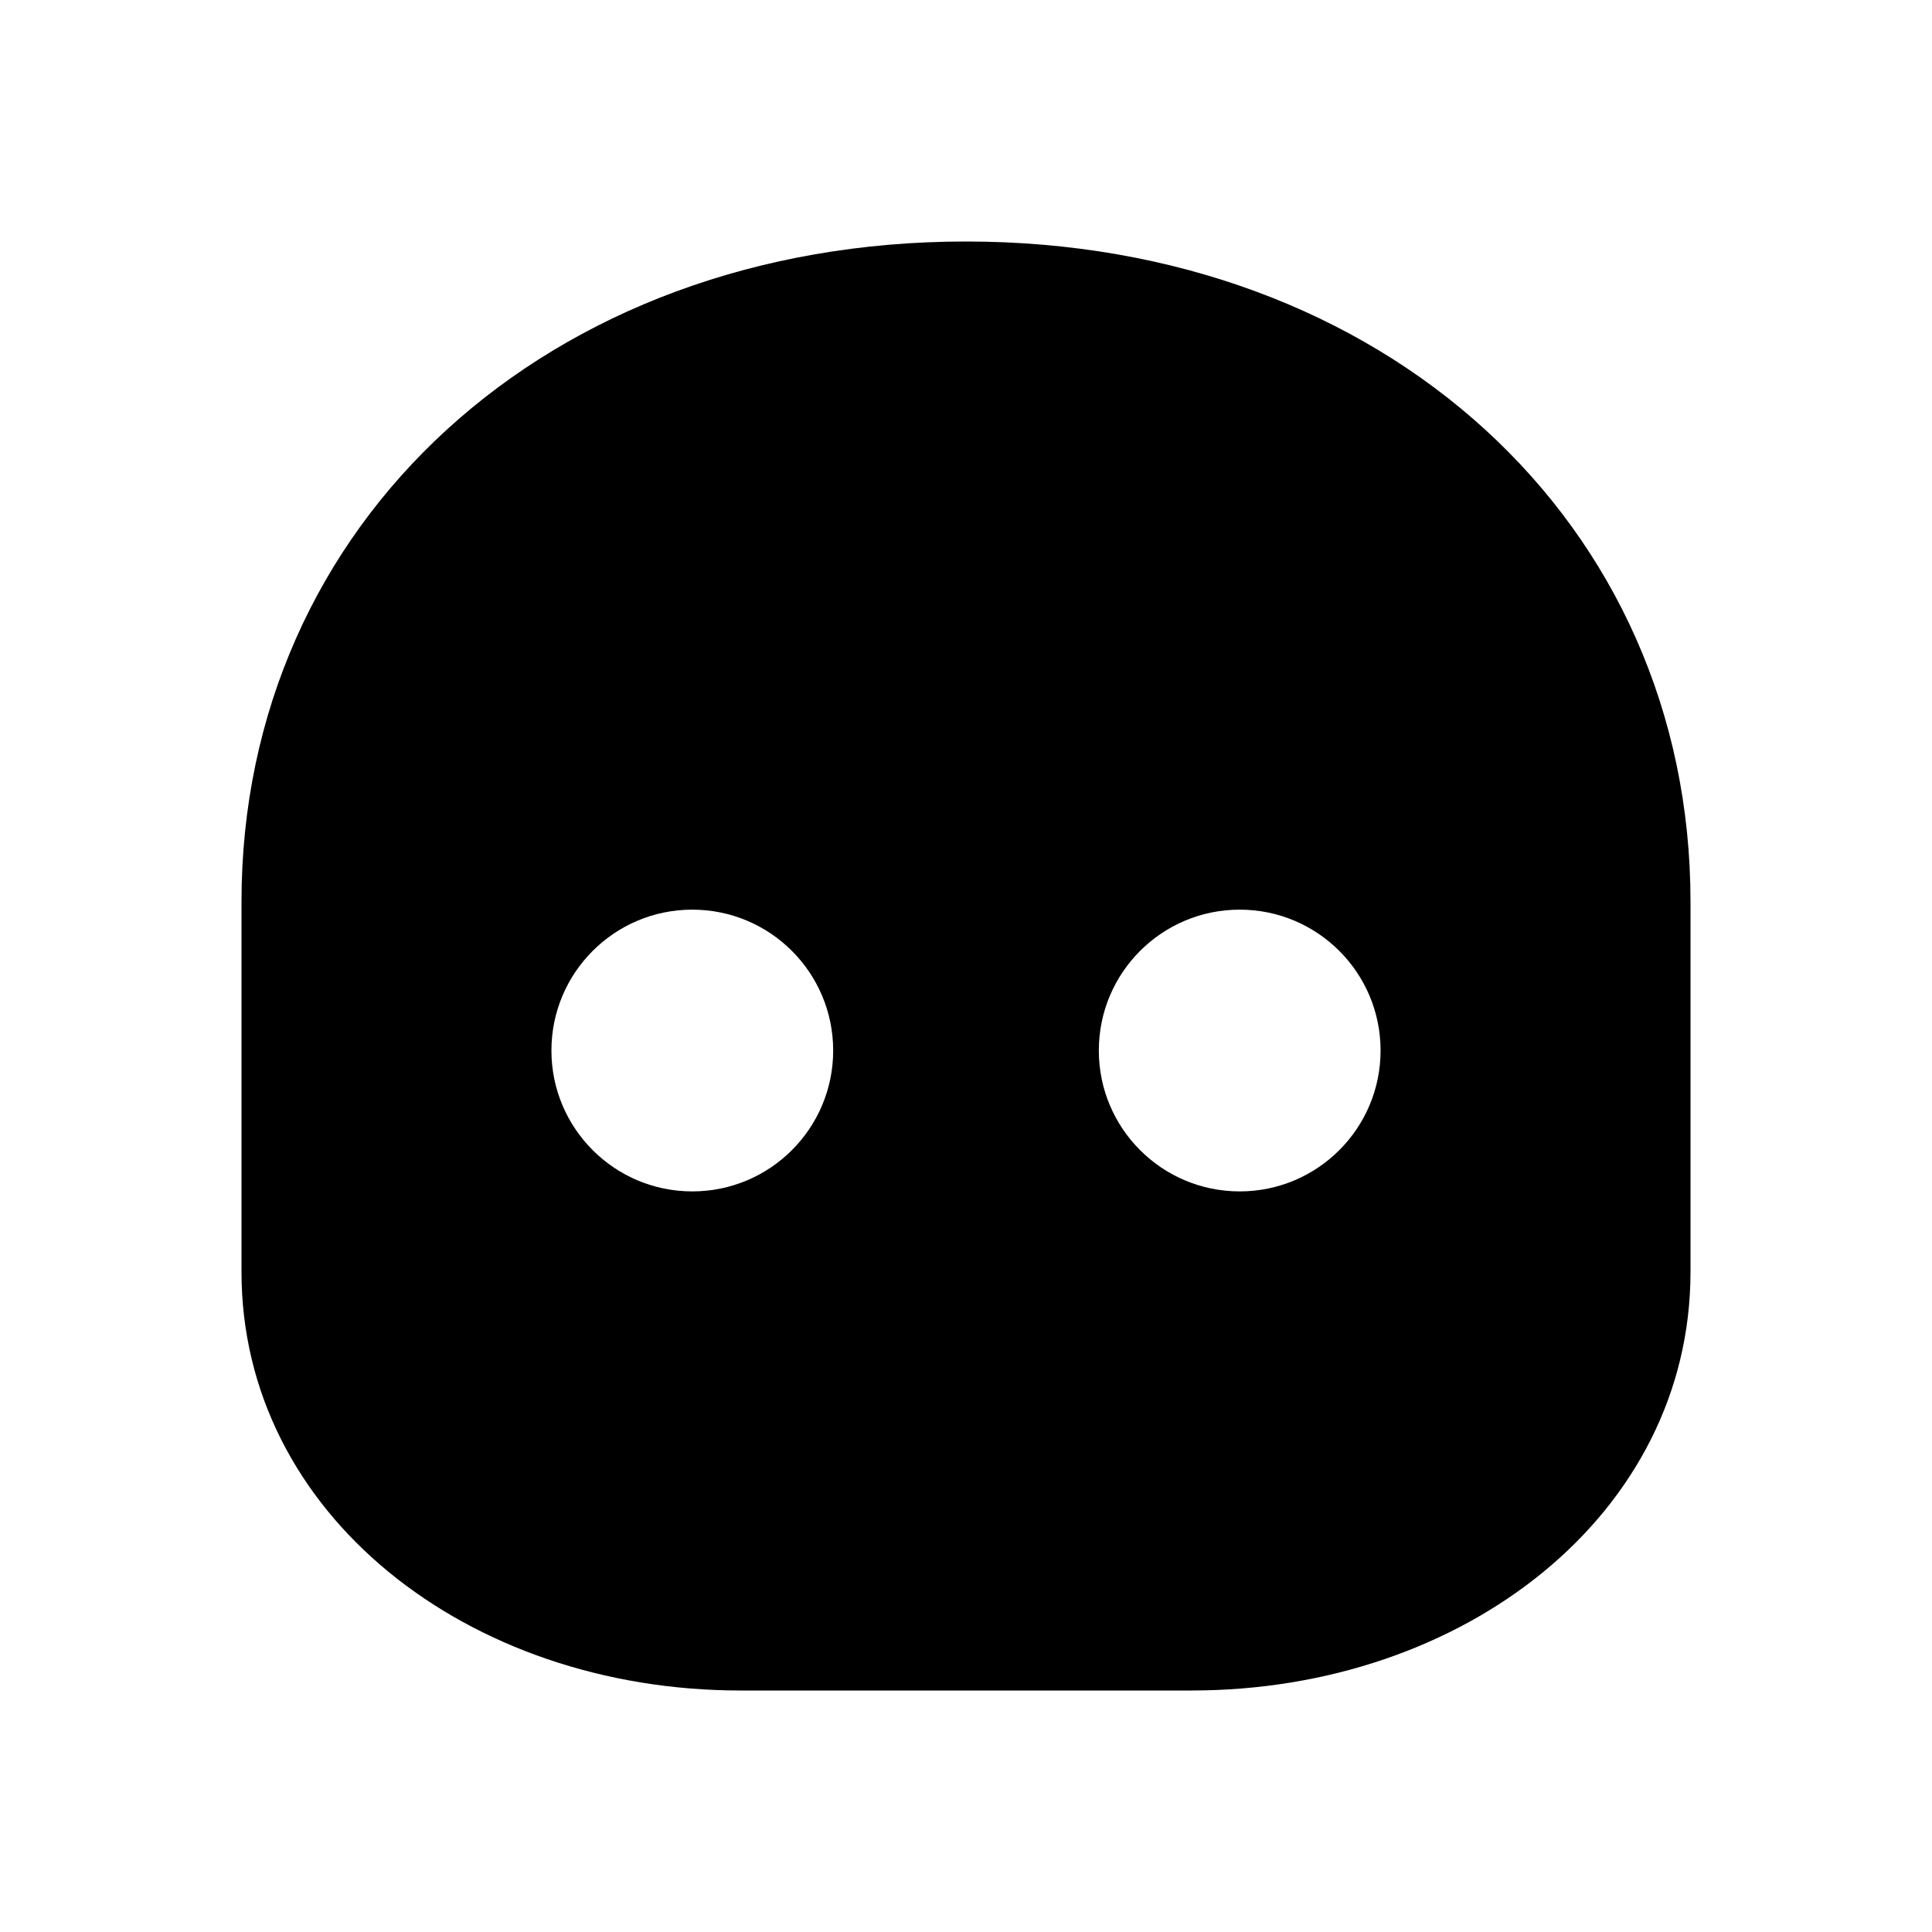
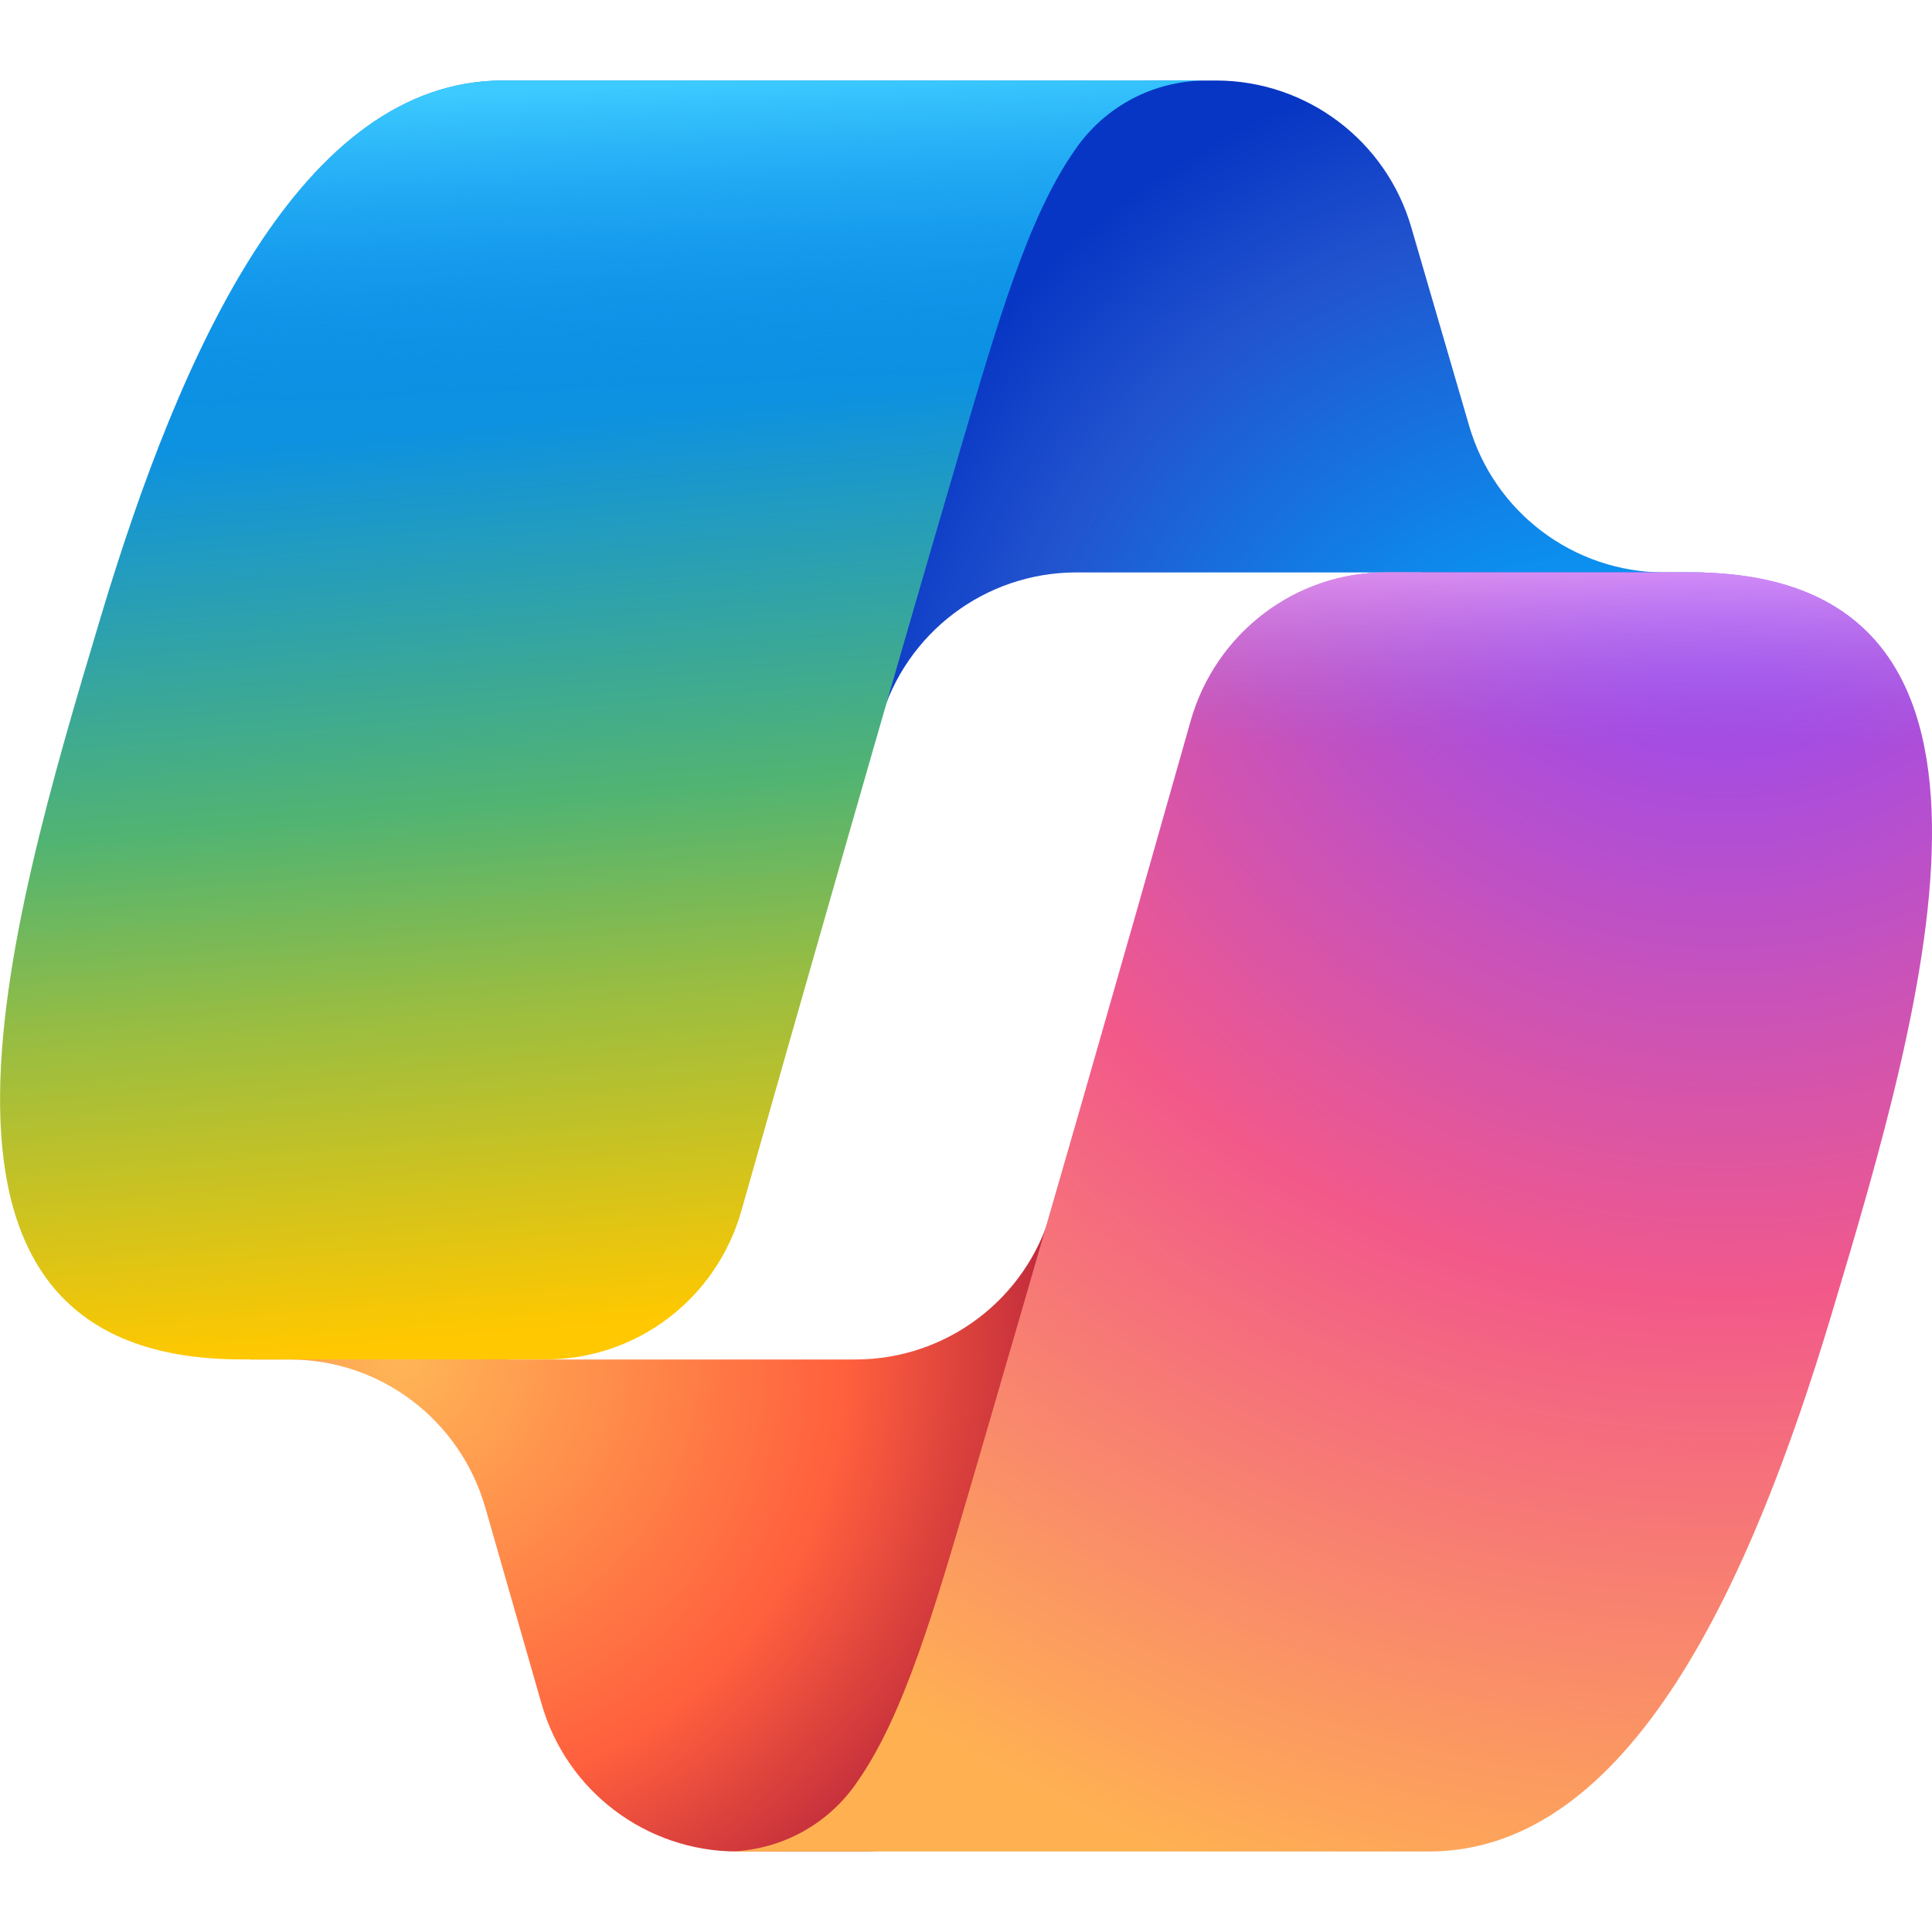
- <svg xmlns="http://www.w3.org/2000/svg" viewBox="0 0 24 24" fill="#000">
-   <path fill-rule="evenodd" d="M12 3c5.2 0 9 3.5 9 8.2v4.6c0 3-2.8 5.2-6.2 5.2H9.2C5.8 21 3 18.8 3 15.8v-4.6C3 6.5 6.8 3 12 3zm-3.4 8.3a1.75 1.75 0 1 0 0 3.5 1.75 1.75 0 0 0 0-3.5zm6.8 0a1.75 1.75 0 1 0 0 3.5 1.75 1.75 0 0 0 0-3.5z" />
+ <svg xmlns="http://www.w3.org/2000/svg" height="1em" style="flex:none;line-height:1" viewBox="0 0 24 24" width="1em">
+   <path d="M17.533 1.829A2.528 2.528 0 0015.11 0h-.737a2.531 2.531 0 00-2.484 2.087l-1.263 6.937.314-1.08a2.528 2.528 0 012.424-1.833h4.284l1.797.706 1.731-.706h-.505a2.528 2.528 0 01-2.423-1.829l-.715-2.453z" fill="url(#lobe-icons-copilot-0-_R_0_)" transform="translate(0 1)" />
+   <path d="M6.726 20.16A2.528 2.528 0 009.152 22h1.566c1.37 0 2.49-1.1 2.525-2.48l.17-6.69-.357 1.228a2.528 2.528 0 01-2.423 1.83h-4.32l-1.54-.842-1.667.843h.497c1.124 0 2.113.75 2.426 1.84l.697 2.432z" fill="url(#lobe-icons-copilot-1-_R_0_)" transform="translate(0 1)" />
+   <path d="M15 0H6.252c-2.5 0-4 3.331-5 6.662-1.184 3.947-2.734 9.225 1.75 9.225H6.78c1.13 0 2.12-.753 2.43-1.847.657-2.317 1.809-6.359 2.713-9.436.46-1.563.842-2.906 1.43-3.742A1.97 1.97 0 0115 0" fill="url(#lobe-icons-copilot-2-_R_0_)" transform="translate(0 1)" />
+   <path d="M15 0H6.252c-2.5 0-4 3.331-5 6.662-1.184 3.947-2.734 9.225 1.75 9.225H6.78c1.13 0 2.12-.753 2.43-1.847.657-2.317 1.809-6.359 2.713-9.436.46-1.563.842-2.906 1.43-3.742A1.97 1.97 0 0115 0" fill="url(#lobe-icons-copilot-3-_R_0_)" transform="translate(0 1)" />
+   <path d="M9 22h8.749c2.5 0 4-3.332 5-6.663 1.184-3.948 2.734-9.227-1.75-9.227H17.22c-1.129 0-2.12.754-2.43 1.848a1149.2 1149.2 0 01-2.713 9.437c-.46 1.564-.842 2.907-1.43 3.743A1.97 1.97 0 019 22" fill="url(#lobe-icons-copilot-4-_R_0_)" transform="translate(0 1)" />
+   <path d="M9 22h8.749c2.5 0 4-3.332 5-6.663 1.184-3.948 2.734-9.227-1.75-9.227H17.22c-1.129 0-2.12.754-2.43 1.848a1149.2 1149.2 0 01-2.713 9.437c-.46 1.564-.842 2.907-1.43 3.743A1.97 1.97 0 019 22" fill="url(#lobe-icons-copilot-5-_R_0_)" transform="translate(0 1)" />
+   <defs>
+     <radialGradient cx="85.44%" cy="100.653%" fx="85.44%" fy="100.653%" gradientTransform="scale(-.8553 -1) rotate(50.927 2.041 -1.946)" id="lobe-icons-copilot-0-_R_0_" r="105.116%">
+       <stop offset="9.6%" stop-color="#00AEFF" />
+       <stop offset="77.3%" stop-color="#2253CE" />
+       <stop offset="100%" stop-color="#0736C4" />
+     </radialGradient>
+     <radialGradient cx="18.143%" cy="32.928%" fx="18.143%" fy="32.928%" gradientTransform="scale(.8897 1) rotate(52.069 .193 .352)" id="lobe-icons-copilot-1-_R_0_" r="95.612%">
+       <stop offset="0%" stop-color="#FFB657" />
+       <stop offset="63.4%" stop-color="#FF5F3D" />
+       <stop offset="92.3%" stop-color="#C02B3C" />
+     </radialGradient>
+     <radialGradient cx="82.987%" cy="-9.792%" fx="82.987%" fy="-9.792%" gradientTransform="scale(-1 -.9441) rotate(-70.872 .142 1.17)" id="lobe-icons-copilot-4-_R_0_" r="140.622%">
+       <stop offset="6.6%" stop-color="#8C48FF" />
+       <stop offset="50%" stop-color="#F2598A" />
+       <stop offset="89.6%" stop-color="#FFB152" />
+     </radialGradient>
+     <linearGradient id="lobe-icons-copilot-2-_R_0_" x1="39.465%" x2="46.884%" y1="12.117%" y2="103.774%">
+       <stop offset="15.6%" stop-color="#0D91E1" />
+       <stop offset="48.7%" stop-color="#52B471" />
+       <stop offset="65.2%" stop-color="#98BD42" />
+       <stop offset="93.7%" stop-color="#FFC800" />
+     </linearGradient>
+     <linearGradient id="lobe-icons-copilot-3-_R_0_" x1="45.949%" x2="50%" y1="0%" y2="100%">
+       <stop offset="0%" stop-color="#3DCBFF" />
+       <stop offset="24.7%" stop-color="#0588F7" stop-opacity="0" />
+     </linearGradient>
+     <linearGradient id="lobe-icons-copilot-5-_R_0_" x1="83.507%" x2="83.453%" y1="-6.106%" y2="21.131%">
+       <stop offset="5.8%" stop-color="#F8ADFA" />
+       <stop offset="70.8%" stop-color="#A86EDD" stop-opacity="0" />
+     </linearGradient>
+   </defs>
</svg>
